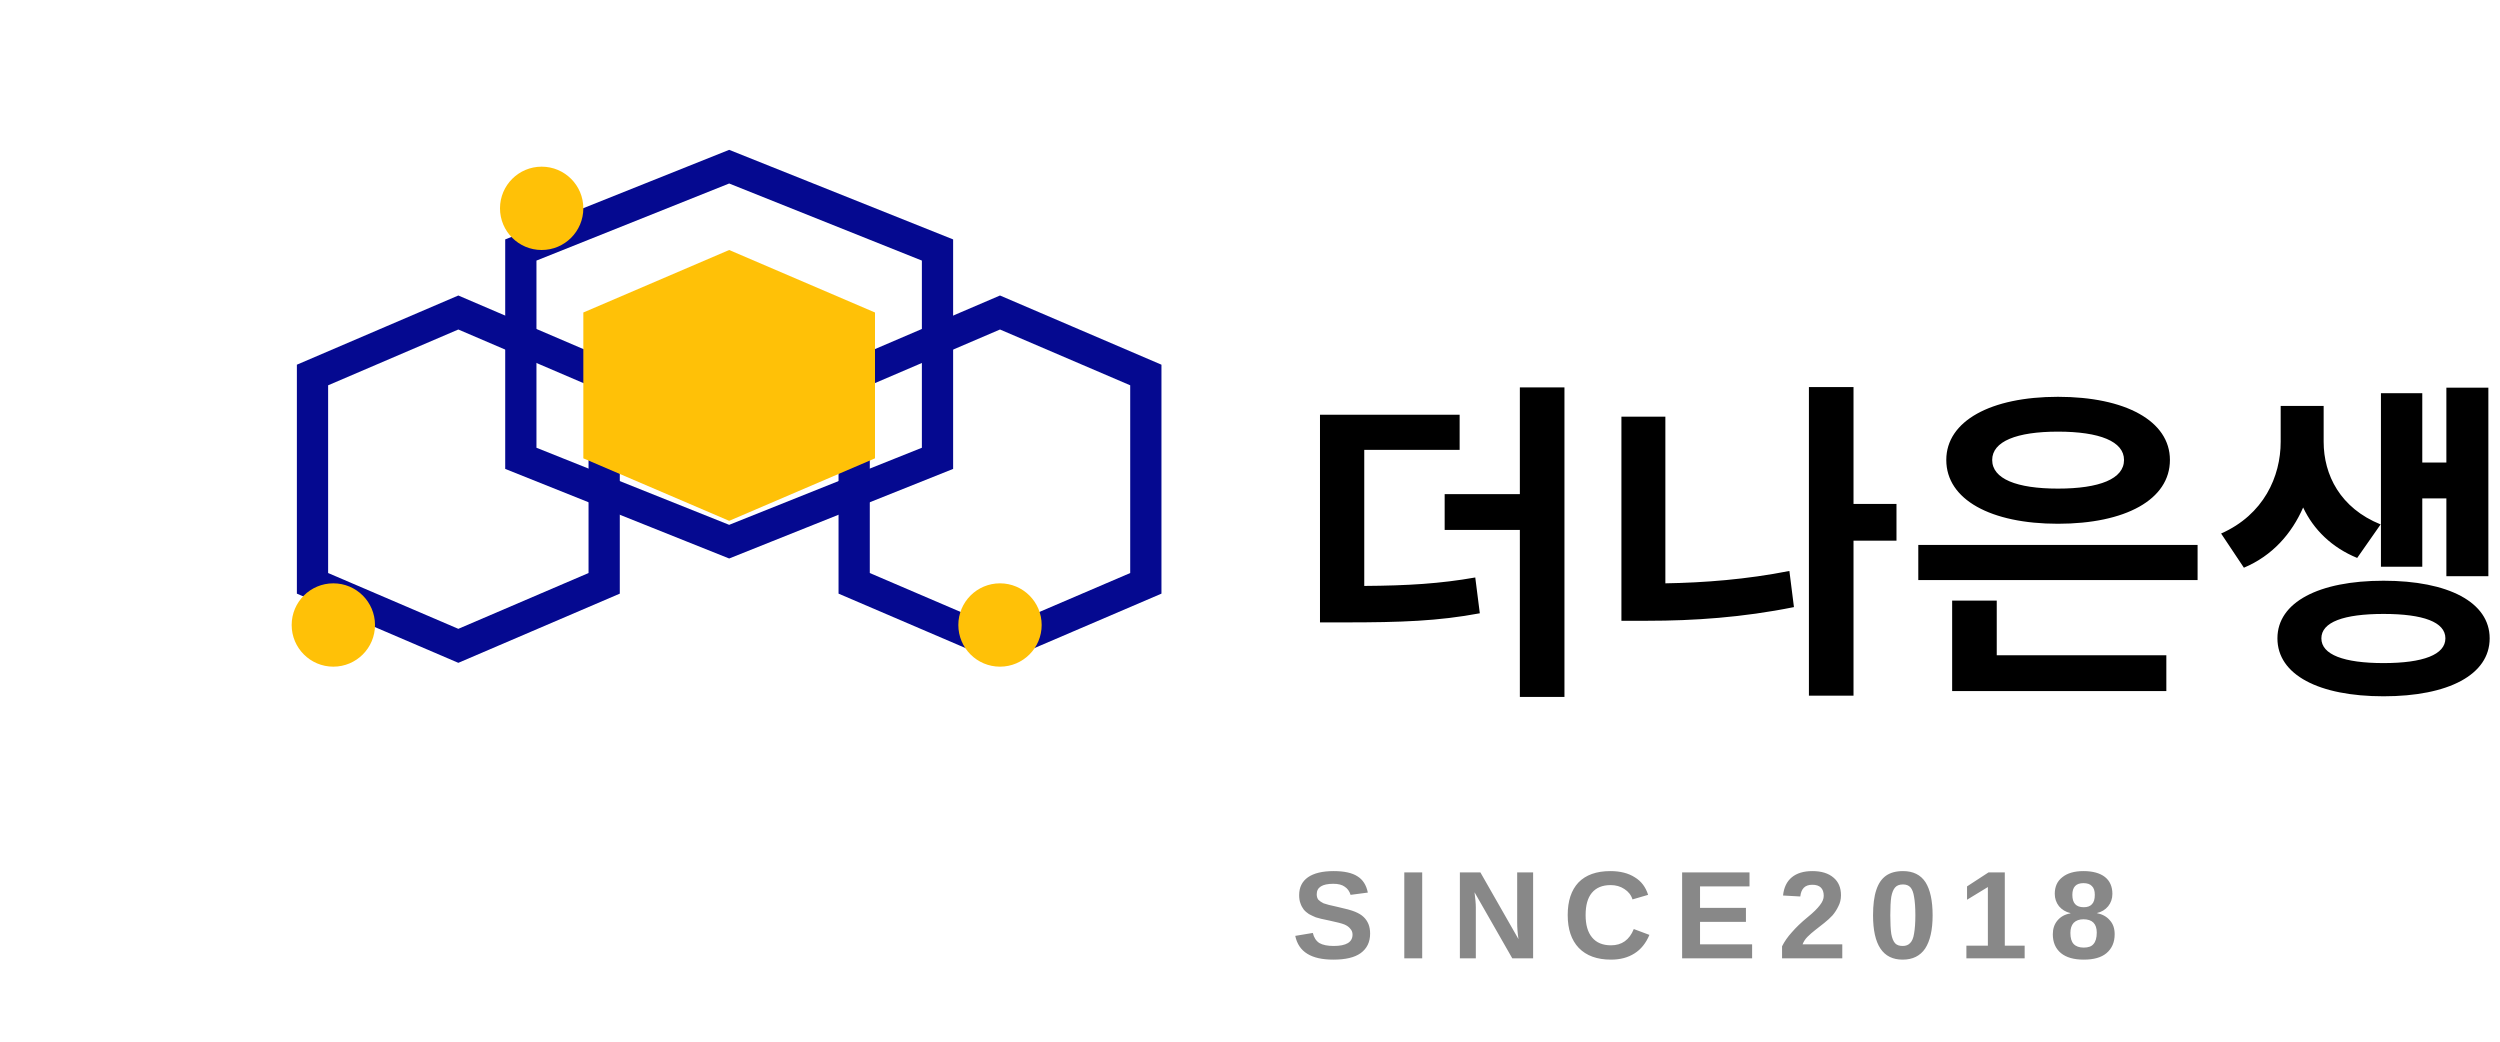
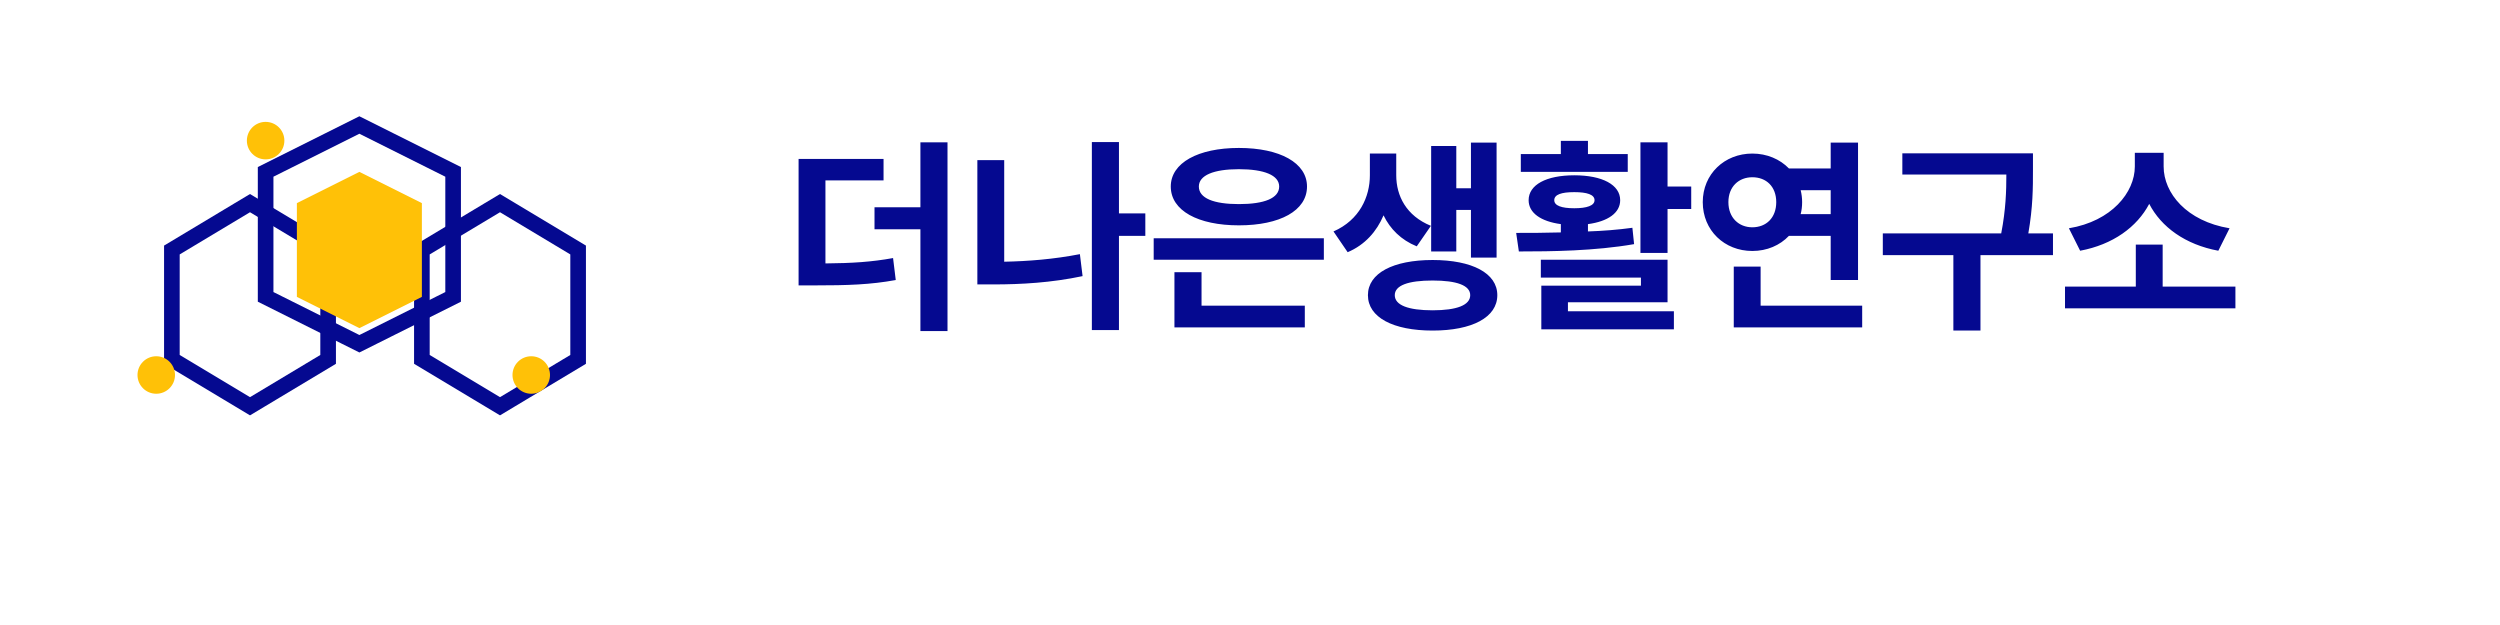
- <svg xmlns="http://www.w3.org/2000/svg" width="120" height="50" viewBox="0 0 120 50" fill="none">
-   <g id="hexagons">
-     <path d="M 25 12 L 35 8 L 45 12 L 45 22 L 35 26 L 25 22 Z" stroke="#050990" stroke-width="1.5" fill="none" />
-     <path d="M 15 18 L 22 15 L 29 18 L 29 28 L 22 31 L 15 28 Z" stroke="#050990" stroke-width="1.5" fill="none" />
-     <path d="M 41 18 L 48 15 L 55 18 L 55 28 L 48 31 L 41 28 Z" stroke="#050990" stroke-width="1.5" fill="none" />
-     <path d="M 28 15 L 35 12 L 42 15 L 42 22 L 35 25 L 28 22 Z" fill="#FFC107" />
-     <circle cx="26" cy="10" r="2" fill="#FFC107" />
-     <circle cx="16" cy="30" r="2" fill="#FFC107" />
-     <circle cx="48" cy="30" r="2" fill="#FFC107" />
+ <svg xmlns="http://www.w3.org/2000/svg" width="160" height="40" viewBox="0 0 160 40" fill="none">
+   <g id="hexagons" transform="translate(5, 5)">
+     <path d="M 12 6 L 18 3 L 24 6 L 24 14 L 18 17 L 12 14 Z" stroke="#050990" stroke-width="1" fill="none" />
+     <path d="M 6 11 L 11 8 L 16 11 L 16 18 L 11 21 L 6 18 Z" stroke="#050990" stroke-width="1" fill="none" />
+     <path d="M 22 11 L 27 8 L 32 11 L 32 18 L 27 21 L 22 18 Z" stroke="#050990" stroke-width="1" fill="none" />
+     <path d="M 14 8 L 18 6 L 22 8 L 22 14 L 18 16 L 14 14 Z" fill="#FFC107" />
+     <circle cx="12" cy="4" r="1.2" fill="#FFC107" />
+     <circle cx="5" cy="19" r="1.2" fill="#FFC107" />
+     <circle cx="29" cy="19" r="1.2" fill="#FFC107" />
  </g>
-   <text x="62" y="32" font-family="'Noto Sans KR', sans-serif" font-size="16" font-weight="900" fill="#000000">더나은생활연구소</text>
-   <text x="62" y="46" font-family="Arial, sans-serif" font-size="6" font-weight="700" fill="#888888" letter-spacing="1">SINCE2018</text>
+   <text x="50" y="20" font-family="'Noto Sans KR', sans-serif" font-size="13" font-weight="800" fill="#050990" letter-spacing="-0.3">더나은생활연구소</text>
</svg>
